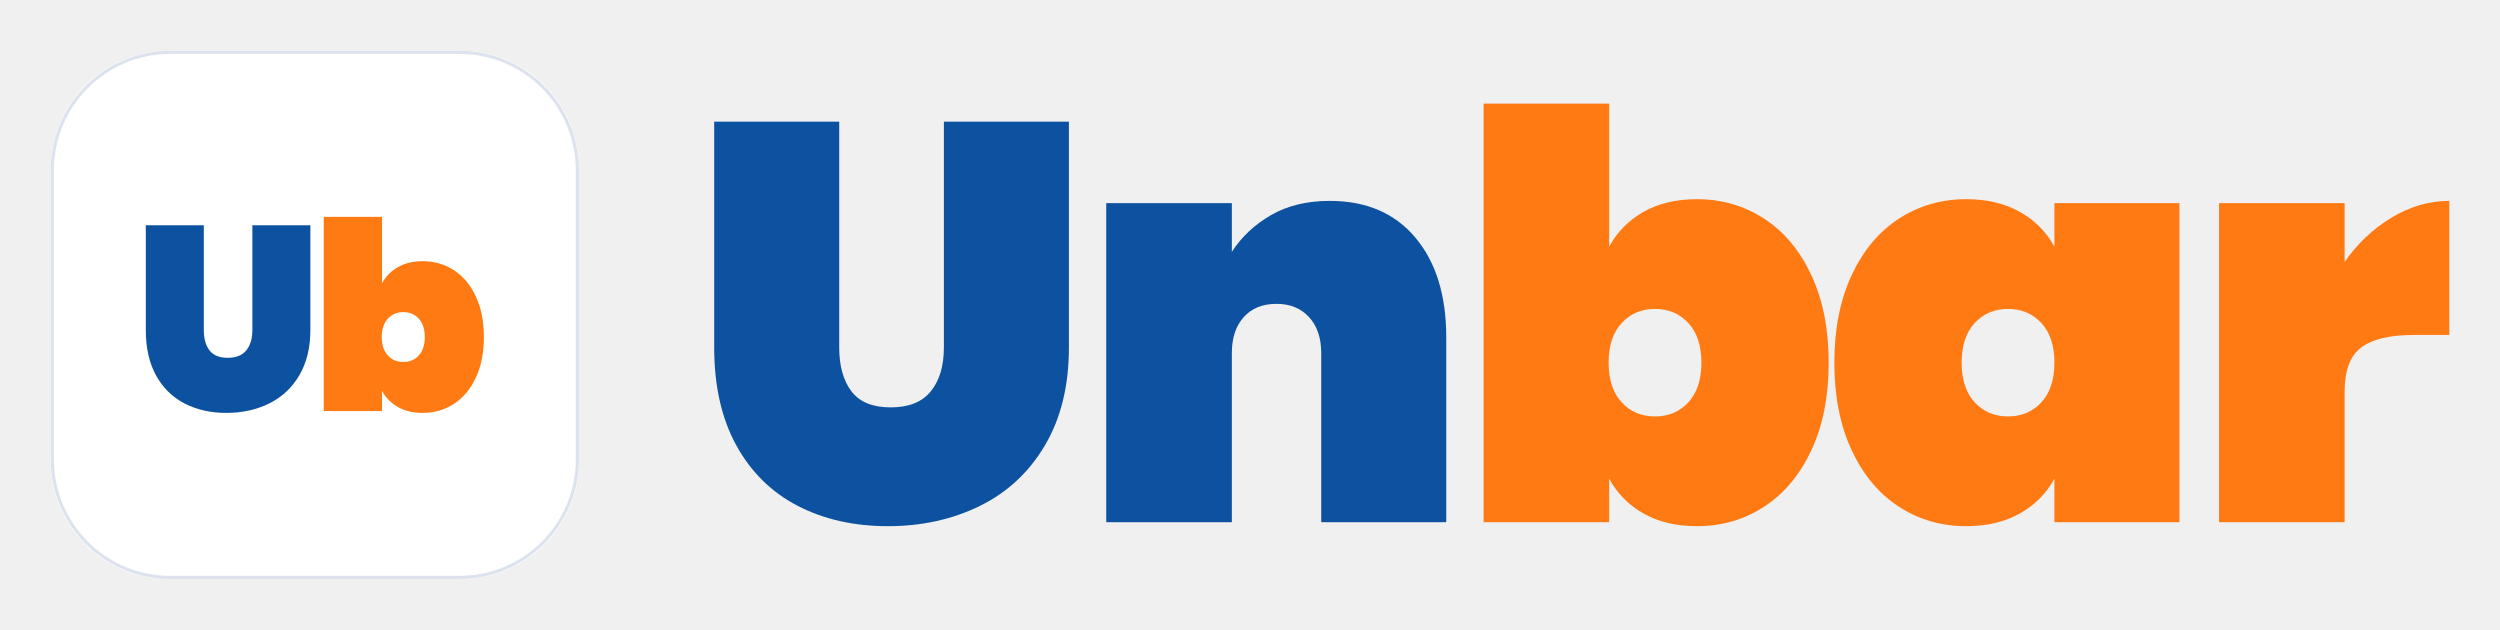
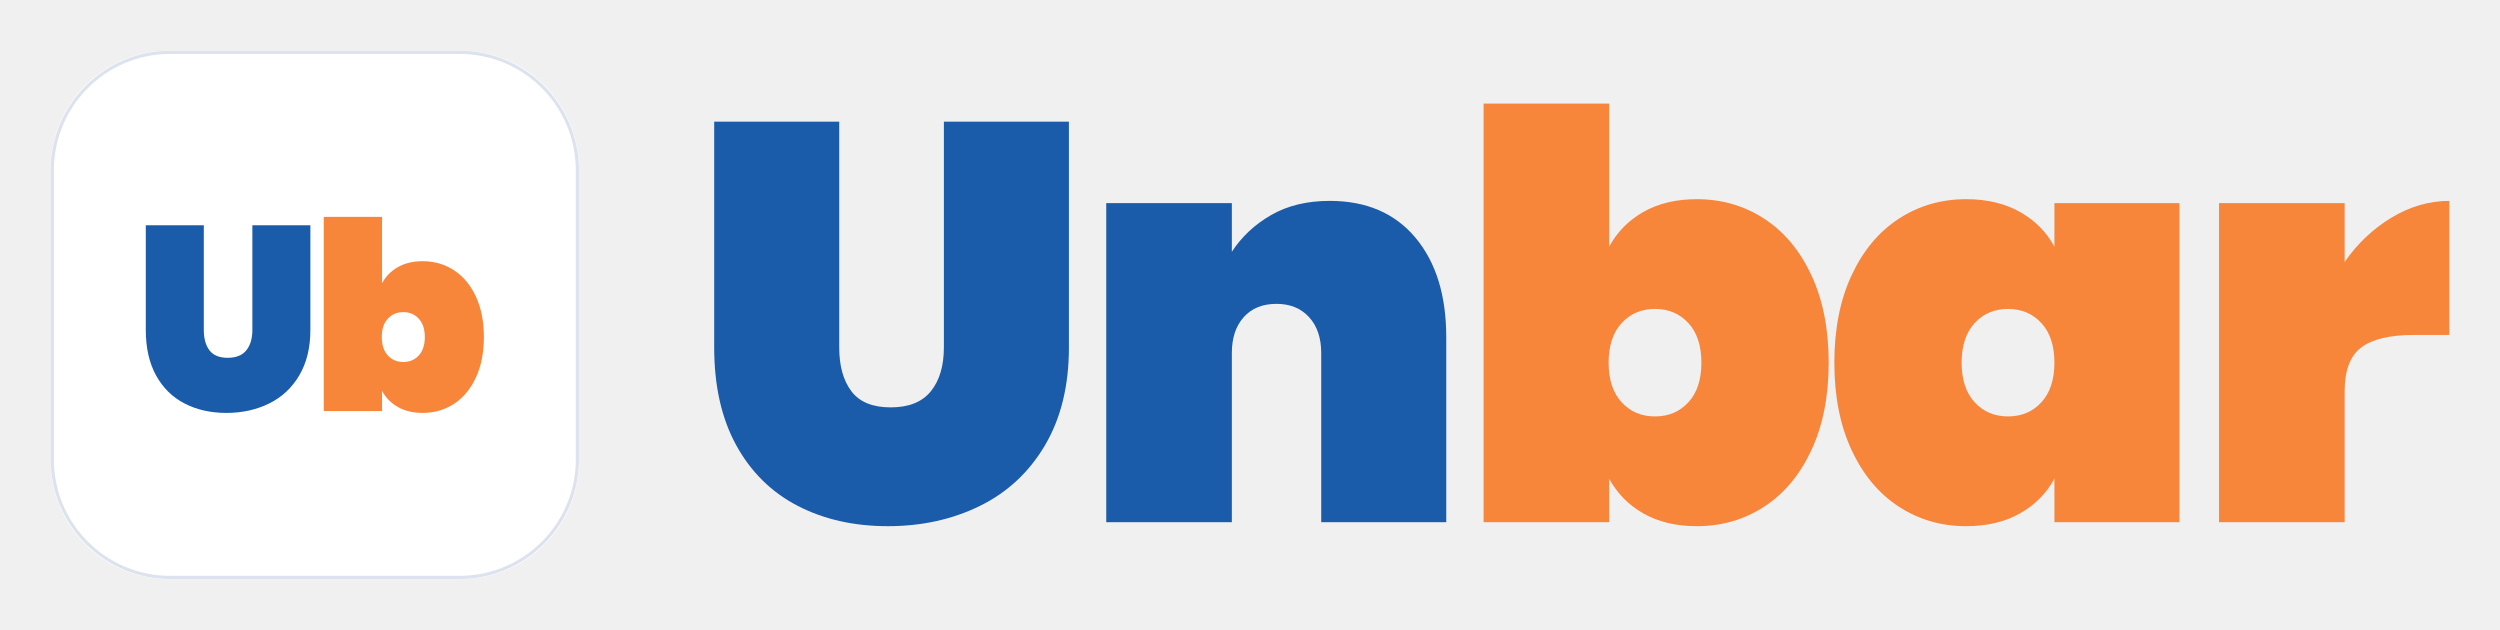
<svg xmlns="http://www.w3.org/2000/svg" viewBox="0 0 1183.15 298.00" width="1183" height="298">
  <g transform="translate(24.0 24.0)">
    <rect width="250.0" height="250.0" rx="55.80" fill="#FFFFFF" />
-     <path transform="translate(39.286 170.528) scale(0.124224 -0.124224)" d="M267 708V309Q267 260 288.5 231.5Q310 203 358 203Q406 203 429.0 231.5Q452 260 452 309V708H673V309Q673 208 631.0 136.5Q589 65 516.0 29.0Q443 -7 353 -7Q263 -7 193.5 29.0Q124 65 85.0 136.0Q46 207 46 309V708Z" fill="#0D52A0" />
-     <path transform="translate(123.012 170.528) scale(0.124224 -0.124224)" d="M427 571Q493 571 546.0 536.5Q599 502 629.5 436.5Q660 371 660 282Q660 193 629.5 127.5Q599 62 546.0 27.5Q493 -7 427 -7Q372 -7 332.5 15.5Q293 38 272 77V0H50V740H272V487Q293 526 332.5 548.5Q372 571 427 571ZM353 377Q317 377 294.0 352.0Q271 327 271 282Q271 237 294.0 212.0Q317 187 353 187Q389 187 412.0 212.0Q435 237 435 282Q435 327 412.0 352.0Q389 377 353 377Z" fill="#FF7A13" />
+     <path transform="translate(39.286 170.528) scale(0.124224 -0.124224)" d="M267 708V309Q267 260 288.5 231.5Q310 203 358 203Q406 203 429.0 231.5Q452 260 452 309V708H673V309Q673 208 631.0 136.5Q589 65 516.0 29.0Q443 -7 353 -7Q263 -7 193.5 29.0Q124 65 85.0 136.0Q46 207 46 309V708Z" fill="#1A5BAA" />
+     <path transform="translate(123.012 170.528) scale(0.124224 -0.124224)" d="M427 571Q493 571 546.0 536.5Q599 502 629.5 436.5Q660 371 660 282Q660 193 629.5 127.5Q599 62 546.0 27.5Q493 -7 427 -7Q372 -7 332.5 15.5Q293 38 272 77V0H50V740H272V487Q293 526 332.5 548.5Q372 571 427 571ZM353 377Q317 377 294.0 352.0Q271 327 271 282Q271 237 294.0 212.0Q317 187 353 187Q389 187 412.0 212.0Q435 237 435 282Q435 327 412.0 352.0Q389 377 353 377Z" fill="#F7853A" />
    <rect x="0.75" y="0.75" width="248.5" height="248.5" rx="55.80" fill="none" stroke="#DCE3EE" stroke-width="1.5" />
  </g>
-   <path transform="translate(325.684 247.126) scale(0.267738 -0.267738)" d="M267 708V309Q267 260 288.5 231.5Q310 203 358 203Q406 203 429.0 231.5Q452 260 452 309V708H673V309Q673 208 631.0 136.5Q589 65 516.0 29.0Q443 -7 353 -7Q263 -7 193.5 29.0Q124 65 85.0 136.0Q46 207 46 309V708Z" fill="#0D52A0" />
-   <path transform="translate(510.155 247.126) scale(0.267738 -0.267738)" d="M651 327V0H430V299Q430 339 408.5 362.5Q387 386 351 386Q314 386 293.0 362.5Q272 339 272 299V0H50V564H272V478Q298 518 341.5 543.0Q385 568 445 568Q542 568 596.5 503.0Q651 438 651 327Z" fill="#0D52A0" />
-   <path transform="translate(688.736 247.126) scale(0.267738 -0.267738)" d="M427 571Q493 571 546.0 536.5Q599 502 629.5 436.5Q660 371 660 282Q660 193 629.5 127.5Q599 62 546.0 27.5Q493 -7 427 -7Q372 -7 332.5 15.5Q293 38 272 77V0H50V740H272V487Q293 526 332.5 548.5Q372 571 427 571ZM353 377Q317 377 294.0 352.0Q271 327 271 282Q271 237 294.0 212.0Q317 187 353 187Q389 187 412.0 212.0Q435 237 435 282Q435 327 412.0 352.0Q389 377 353 377Z" fill="#FF7A13" />
-   <path transform="translate(862.766 247.126) scale(0.267738 -0.267738)" d="M253 571Q308 571 348.0 548.5Q388 526 409 487V564H630V0H409V77Q388 38 348.0 15.5Q308 -7 253 -7Q187 -7 134.0 27.5Q81 62 50.5 127.5Q20 193 20 282Q20 371 50.5 436.5Q81 502 134.0 536.5Q187 571 253 571ZM327 377Q291 377 268.0 352.0Q245 327 245 282Q245 237 268.0 212.0Q291 187 327 187Q363 187 386.0 212.0Q409 237 409 282Q409 327 386.0 352.0Q363 377 327 377Z" fill="#FF7A13" />
-   <path transform="translate(1036.795 247.126) scale(0.267738 -0.267738)" d="M457 568V331H394Q331 331 301.5 309.0Q272 287 272 231V0H50V564H272V460Q306 509 355.0 538.5Q404 568 457 568Z" fill="#FF7A13" />
+   <path transform="translate(325.684 247.126) scale(0.267738 -0.267738)" d="M267 708V309Q267 260 288.5 231.5Q310 203 358 203Q406 203 429.0 231.5Q452 260 452 309V708H673V309Q673 208 631.0 136.5Q589 65 516.0 29.0Q443 -7 353 -7Q263 -7 193.5 29.0Q124 65 85.0 136.0Q46 207 46 309V708Z" fill="#1A5BAA" />
+   <path transform="translate(510.155 247.126) scale(0.267738 -0.267738)" d="M651 327V0H430V299Q430 339 408.5 362.5Q387 386 351 386Q314 386 293.0 362.5Q272 339 272 299V0H50V564H272V478Q298 518 341.5 543.0Q385 568 445 568Q542 568 596.5 503.0Q651 438 651 327Z" fill="#1A5BAA" />
+   <path transform="translate(688.736 247.126) scale(0.267738 -0.267738)" d="M427 571Q493 571 546.0 536.5Q599 502 629.5 436.5Q660 371 660 282Q660 193 629.5 127.5Q599 62 546.0 27.5Q493 -7 427 -7Q372 -7 332.5 15.5Q293 38 272 77V0H50V740H272V487Q293 526 332.5 548.5Q372 571 427 571ZM353 377Q317 377 294.0 352.0Q271 327 271 282Q271 237 294.0 212.0Q317 187 353 187Q389 187 412.0 212.0Q435 237 435 282Q435 327 412.0 352.0Q389 377 353 377Z" fill="#F7853A" />
+   <path transform="translate(862.766 247.126) scale(0.267738 -0.267738)" d="M253 571Q308 571 348.0 548.5Q388 526 409 487V564H630V0H409V77Q388 38 348.0 15.5Q308 -7 253 -7Q187 -7 134.0 27.5Q81 62 50.5 127.5Q20 193 20 282Q20 371 50.5 436.5Q81 502 134.0 536.5Q187 571 253 571ZM327 377Q291 377 268.0 352.0Q245 327 245 282Q245 237 268.0 212.0Q291 187 327 187Q363 187 386.0 212.0Q409 237 409 282Q409 327 386.0 352.0Q363 377 327 377Z" fill="#F7853A" />
+   <path transform="translate(1036.795 247.126) scale(0.267738 -0.267738)" d="M457 568V331H394Q331 331 301.5 309.0Q272 287 272 231V0H50V564H272V460Q306 509 355.0 538.5Q404 568 457 568Z" fill="#F7853A" />
</svg>
